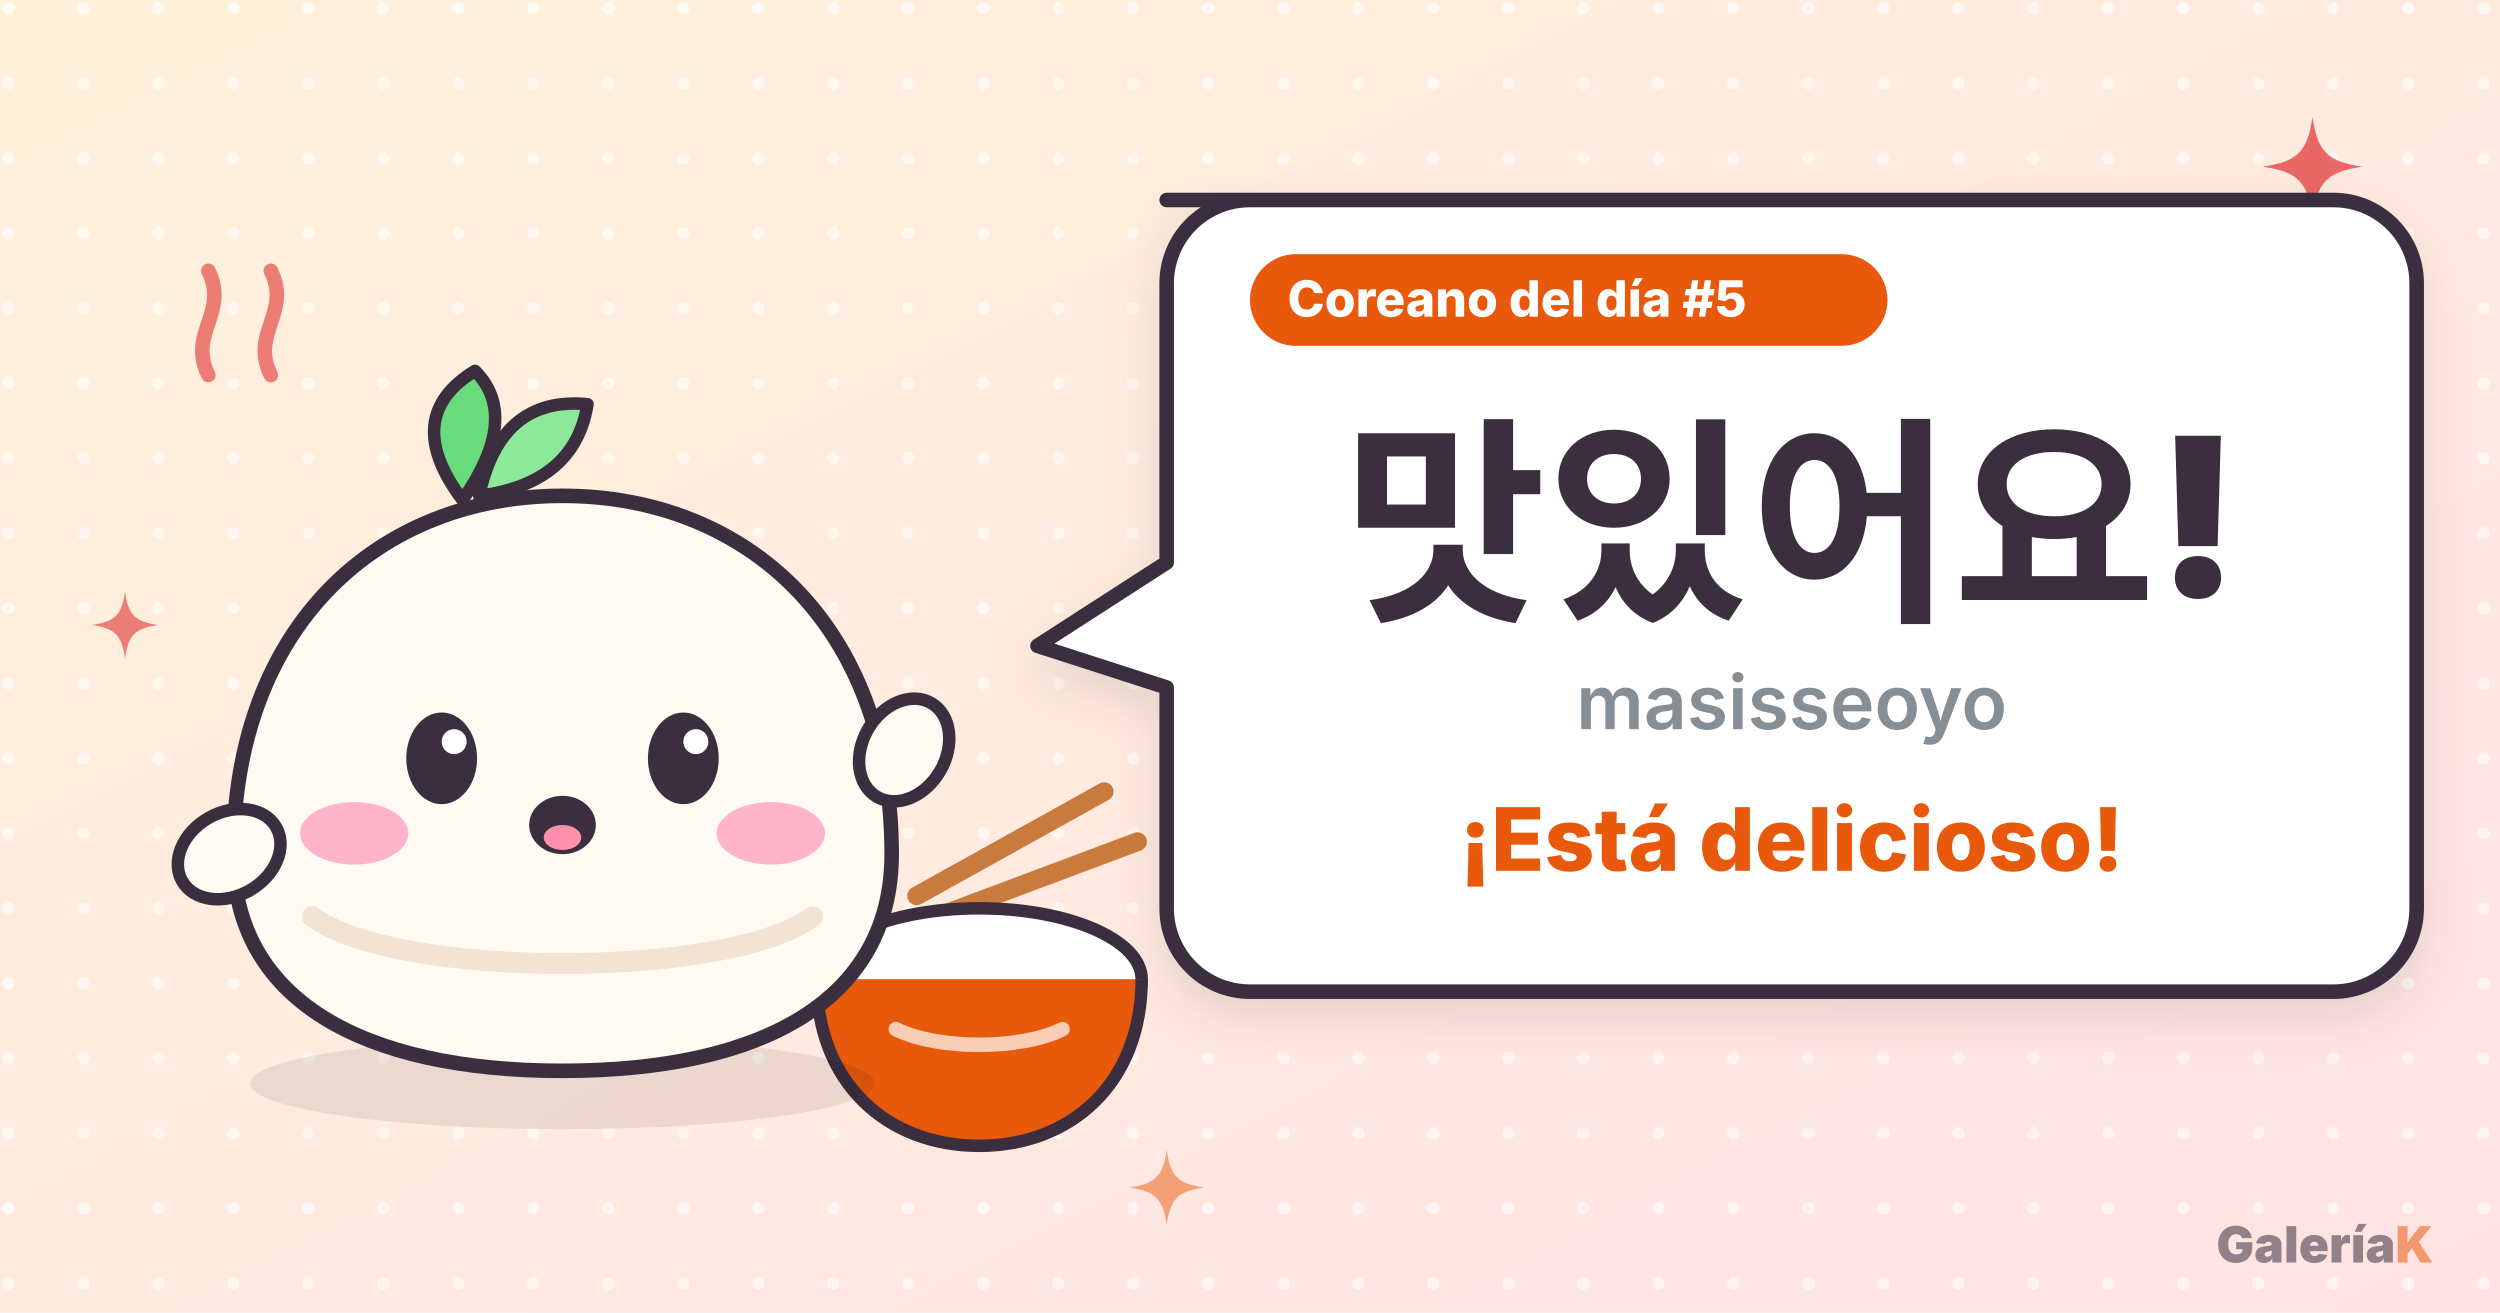
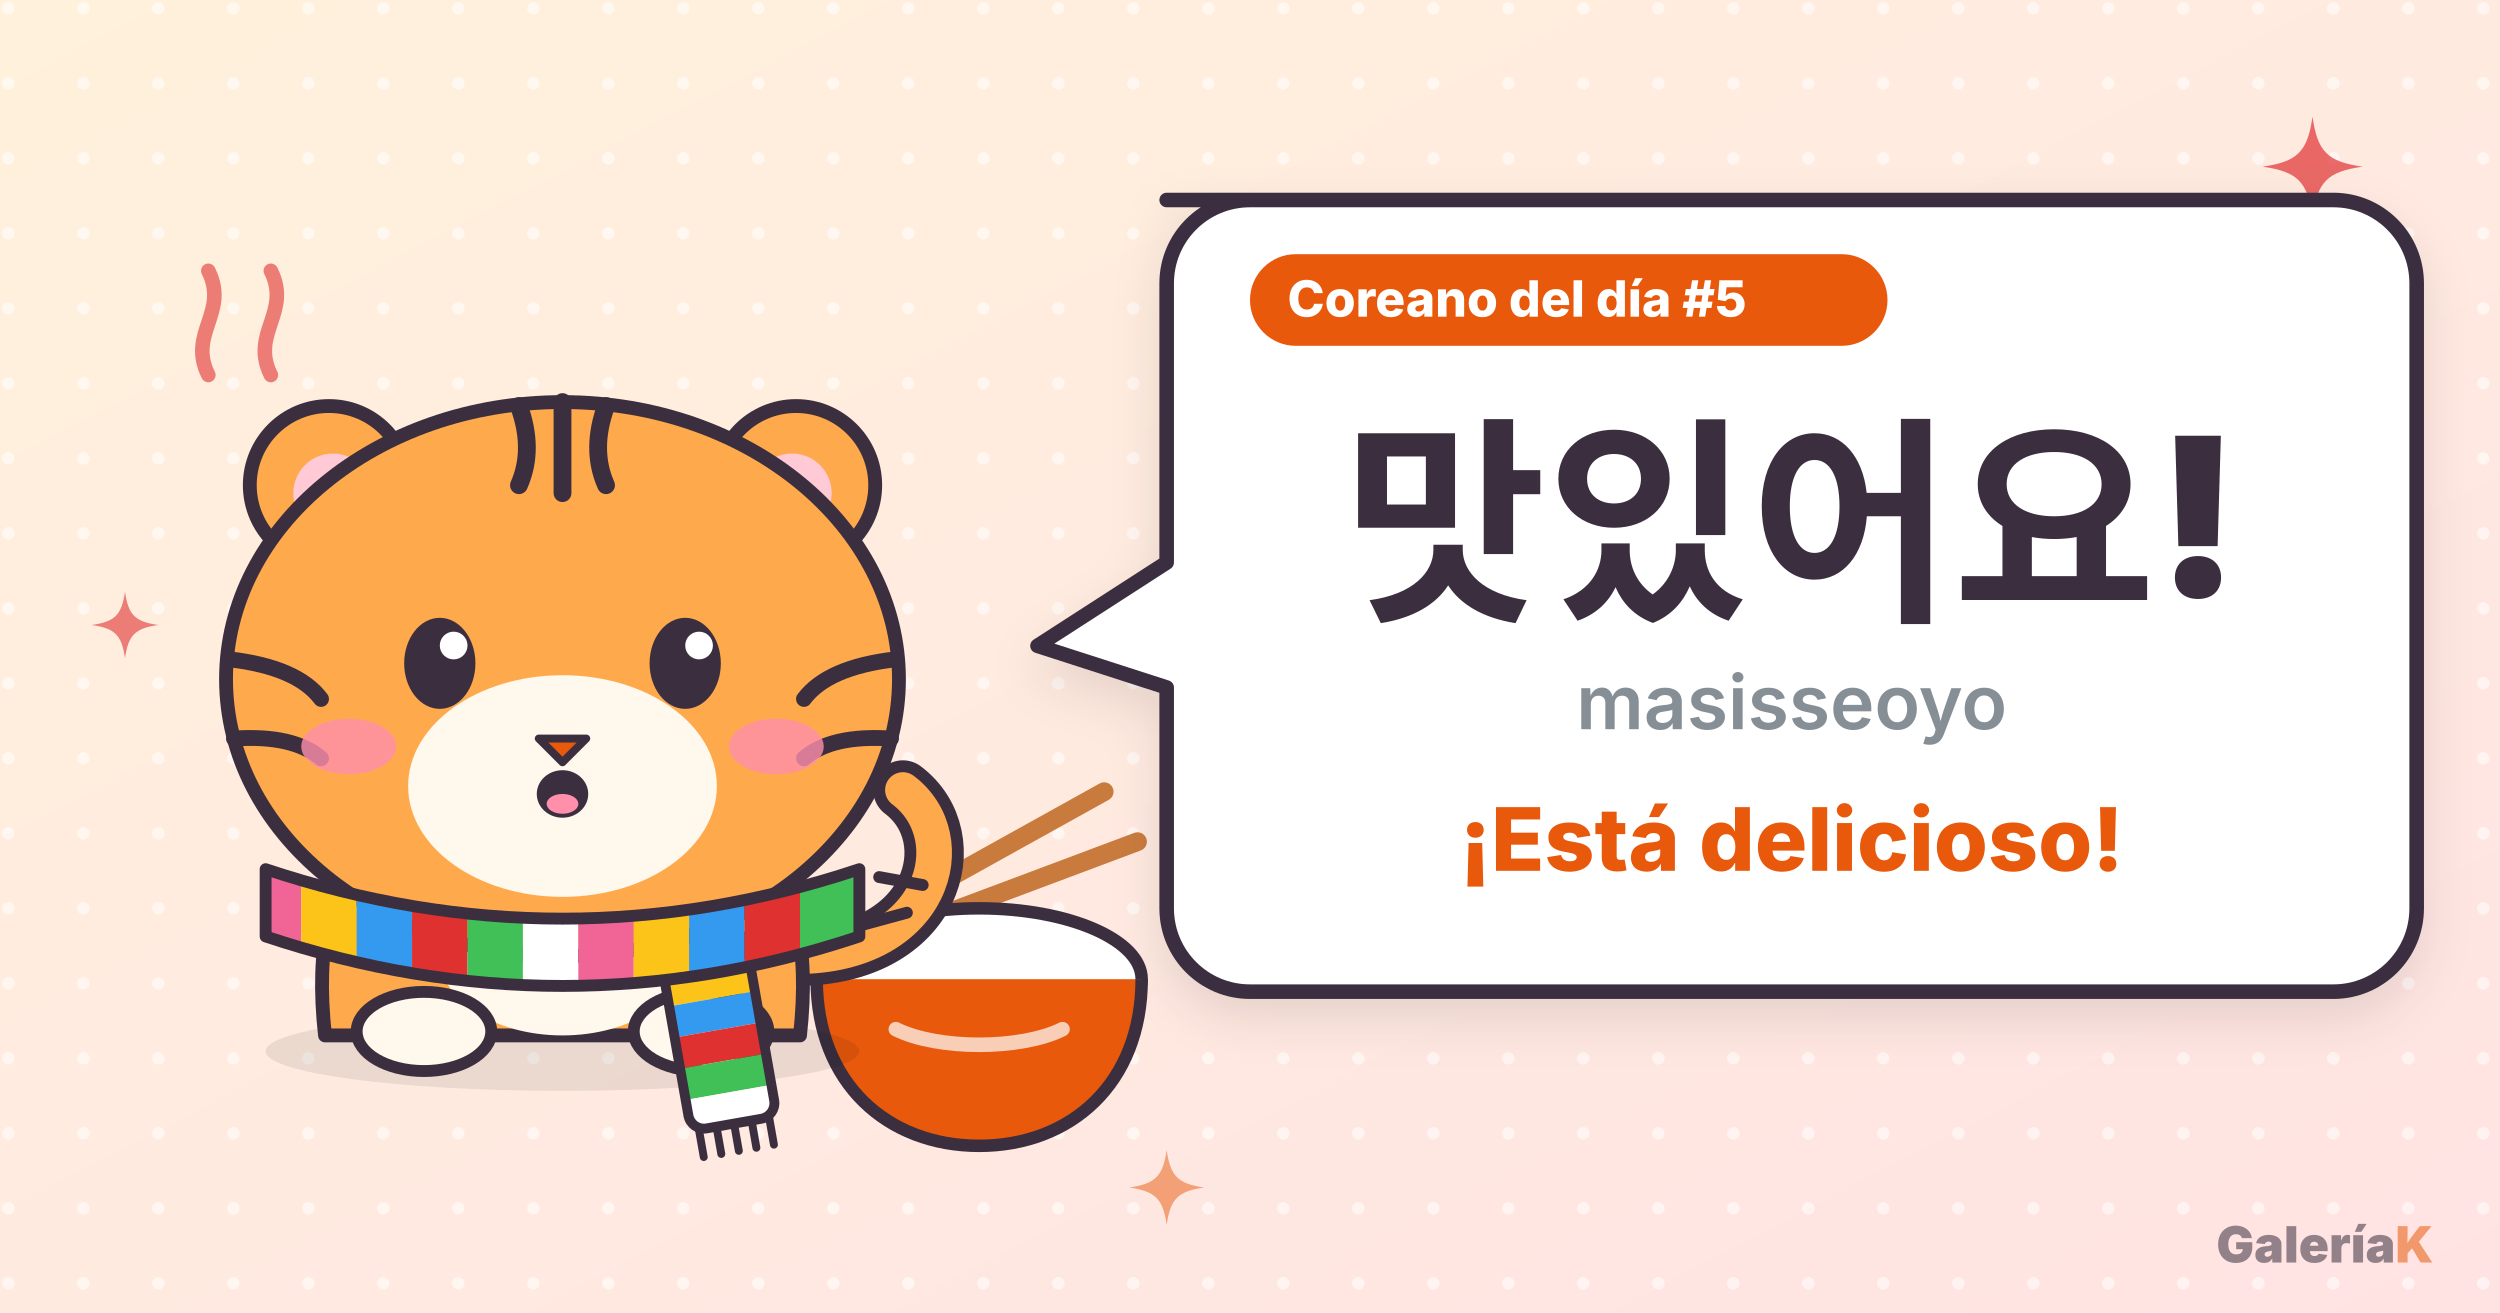
<svg xmlns="http://www.w3.org/2000/svg" viewBox="0 0 1200 630" width="1200" height="630" role="img" aria-label="Coreano del día #5: 맛있어요! (masisseoyo) — ¡Está delicioso!">
  <defs>
    <linearGradient id="bg" x1="0" y1="0" x2="1" y2="1">
      <stop offset="0" stop-color="#fff1dc" />
      <stop offset="1" stop-color="#ffe3e3" />
    </linearGradient>
    <filter id="sh" x="-20%" y="-20%" width="140%" height="140%">
      <feDropShadow dx="0" dy="10" stdDeviation="12" flood-color="#000" flood-opacity=".10" />
    </filter>
    <pattern id="dots" width="36" height="36" patternUnits="userSpaceOnUse">
      <circle cx="4" cy="4" r="3" fill="#fff" opacity=".55" />
    </pattern>
  </defs>
  <rect width="1200" height="630" fill="url(#bg)" />
  <rect width="1200" height="630" fill="url(#dots)" />
  <path transform="translate(1110 80) scale(1.2)" d="M0-20C2-6 6-2 20 0 6 2 2 6 0 20-2 6-6 2-20 0-6-2-2-6 0-20z" fill="#e03131" opacity="0.7" />
  <path transform="translate(560 570) scale(0.9)" d="M0-20C2-6 6-2 20 0 6 2 2 6 0 20-2 6-6 2-20 0-6-2-2-6 0-20z" fill="#e8590c" opacity="0.5" />
  <path transform="translate(60 300) scale(0.8)" d="M0-20C2-6 6-2 20 0 6 2 2 6 0 20-2 6-6 2-20 0-6-2-2-6 0-20z" fill="#e03131" opacity="0.6" />
  <g transform="translate(470 500)">
    <path d="M-30-70l90-50M-20-60l96-36" stroke="#c97b3d" stroke-width="9" stroke-linecap="round" />
    <ellipse cx="0" cy="-30" rx="78" ry="34" fill="#fff" stroke="#3b2f3f" stroke-width="6" />
    <path d="M-78-30c0 50 34 80 78 80s78-30 78-80" fill="#e8590c" stroke="#3b2f3f" stroke-width="6" />
    <path d="M-40-6c20 10 60 10 80 0" stroke="#fff" stroke-width="7" fill="none" opacity=".7" stroke-linecap="round" />
  </g>
  <path d="M100 180c-10-20 10-30 0-50M130 180c-10-20 10-30 0-50" stroke="#e03131" stroke-width="7" fill="none" stroke-linecap="round" opacity=".6" />
-   <g transform="translate(270 370) scale(1.0)">
-     <ellipse cx="0" cy="150" rx="150" ry="22" fill="#000" opacity=".08" />
-     <path d="M-48-130q-30-40 6-62q22 22-6 62z" fill="#69db7c" stroke="#3b2f3f" stroke-width="6" stroke-linejoin="round" />
-     <path d="M-40-132q10-48 52-44q-6 38-52 44z" fill="#8ce99a" stroke="#3b2f3f" stroke-width="6" stroke-linejoin="round" />
-     <path d="M-158 40c0-110 70-172 158-172s158 62 158 172c0 70-62 104-158 104s-158-34-158-104z" fill="#fffaf2" stroke="#3b2f3f" stroke-width="7" />
-     <path d="M-120 70c40 30 200 30 240 0" fill="none" stroke="#f3e3d3" stroke-width="10" stroke-linecap="round" />
-     <ellipse cx="-58" cy="-6" rx="17" ry="22" fill="#3b2f3f" />
-     <ellipse cx="58" cy="-6" rx="17" ry="22" fill="#3b2f3f" />
-     <circle cx="-52" cy="-14" r="6" fill="#fff" />
-     <circle cx="64" cy="-14" r="6" fill="#fff" />
-     <ellipse cx="-100" cy="30" rx="26" ry="15" fill="#ffa8c5" opacity=".85" />
-     <ellipse cx="100" cy="30" rx="26" ry="15" fill="#ffa8c5" opacity=".85" />
-     <g transform="translate(0 0)">
-       <ellipse cx="0" cy="26" rx="16" ry="14" fill="#3b2f3f" />
-       <ellipse cx="0" cy="32" rx="9" ry="6" fill="#ff8fab" />
+   <g transform="translate(270 345) scale(0.95)">
+     <ellipse cx="0" cy="168" rx="150" ry="20" fill="#000" opacity=".08" />
+     <path d="M118 120c70 0 86-60 54-84" fill="none" stroke="#3b2f3f" stroke-width="30" stroke-linecap="round" />
+     <path d="M118 120c70 0 86-60 54-84" fill="none" stroke="#ffa94d" stroke-width="18" stroke-linecap="round" />
+     <path d="M160 80l22 4M152 104l22-6" stroke="#3b2f3f" stroke-width="6" stroke-linecap="round" />
+     <path d="M-120 160c-10-90 30-130 120-130s130 40 120 130z" fill="#ffa94d" stroke="#3b2f3f" stroke-width="7" stroke-linejoin="round" />
+     <ellipse cx="0" cy="120" rx="62" ry="40" fill="#fff8ec" />
+     <ellipse cx="-70" cy="158" rx="34" ry="20" fill="#fff8ec" stroke="#3b2f3f" stroke-width="6" />
+     <ellipse cx="70" cy="158" rx="34" ry="20" fill="#fff8ec" stroke="#3b2f3f" stroke-width="6" />
+     <circle cx="-118" cy="-118" r="40" fill="#ffa94d" stroke="#3b2f3f" stroke-width="7" />
+     <circle cx="118" cy="-118" r="40" fill="#ffa94d" stroke="#3b2f3f" stroke-width="7" />
+     <circle cx="-116" cy="-114" r="20" fill="#ffc9d6" />
+     <circle cx="116" cy="-114" r="20" fill="#ffc9d6" />
+     <ellipse cx="0" cy="-20" rx="170" ry="140" fill="#ffa94d" stroke="#3b2f3f" stroke-width="7" />
+     <path d="M-22-158q8 22 0 40M0-160v46M22-158q-8 22 0 40" fill="none" stroke="#3b2f3f" stroke-width="9" stroke-linecap="round" />
+     <path d="M-168-30q34 4 46 20M-166 10q30-2 44 10M168-30q-34 4-46 20M166 10q-30-2-44 10" fill="none" stroke="#3b2f3f" stroke-width="8" stroke-linecap="round" />
+     <ellipse cx="0" cy="34" rx="78" ry="56" fill="#fff8ec" />
+     <ellipse cx="-62" cy="-28" rx="18" ry="23" fill="#3b2f3f" />
+     <ellipse cx="62" cy="-28" rx="18" ry="23" fill="#3b2f3f" />
+     <circle cx="-55" cy="-37" r="7" fill="#fff" />
+     <circle cx="69" cy="-37" r="7" fill="#fff" />
+     <ellipse cx="-108" cy="14" rx="24" ry="14" fill="#ff8fab" opacity=".8" />
+     <ellipse cx="108" cy="14" rx="24" ry="14" fill="#ff8fab" opacity=".8" />
+     <path d="M-12 10h24l-12 12z" fill="#e8590c" stroke="#3b2f3f" stroke-width="4" stroke-linejoin="round" />
+     <g>
+       <ellipse cx="0" cy="38" rx="13" ry="12" fill="#3b2f3f" />
+       <ellipse cx="0" cy="43" rx="8" ry="5" fill="#ff8fab" />
    </g>
-     <ellipse cx="-160" cy="40" rx="26" ry="20" fill="#fffaf2" stroke="#3b2f3f" stroke-width="6" transform="rotate(-30 -160 40)" />
-     <ellipse cx="164" cy="-10" rx="26" ry="20" fill="#fffaf2" stroke="#3b2f3f" stroke-width="6" transform="rotate(-60 164 -10)" />
+     <g transform="translate(0 92)">
+       <g transform="translate(70 18) rotate(-10)">
+         <clipPath id="se">
+           <rect x="-22" y="0" width="44" height="96" rx="8" />
+         </clipPath>
+         <g clip-path="url(#se)">
+           <rect x="-22" y="0" width="44" height="16" fill="#f06595" />
+           <rect x="-22" y="16" width="44" height="16" fill="#fcc419" />
+           <rect x="-22" y="32" width="44" height="16" fill="#339af0" />
+           <rect x="-22" y="48" width="44" height="16" fill="#e03131" />
+           <rect x="-22" y="64" width="44" height="16" fill="#40c057" />
+           <rect x="-22" y="80" width="44" height="16" fill="#fff" />
+         </g>
+         <rect x="-22" y="0" width="44" height="96" rx="8" fill="none" stroke="#3b2f3f" stroke-width="5" />
+         <path d="M-18 96v14" stroke="#3b2f3f" stroke-width="4" stroke-linecap="round" />
+         <path d="M-9 96v14" stroke="#3b2f3f" stroke-width="4" stroke-linecap="round" />
+         <path d="M0 96v14" stroke="#3b2f3f" stroke-width="4" stroke-linecap="round" />
+         <path d="M9 96v14" stroke="#3b2f3f" stroke-width="4" stroke-linecap="round" />
+         <path d="M18 96v14" stroke="#3b2f3f" stroke-width="4" stroke-linecap="round" />
+       </g>
+       <clipPath id="sc">
+         <path d="M-150-16Q0 34 150-16L150 18Q0 68-150 18Z" />
+       </clipPath>
+       <g clip-path="url(#sc)">
+         <rect x="-160" y="-40" width="28" height="140" fill="#f06595" />
+         <rect x="-132" y="-40" width="28" height="140" fill="#fcc419" />
+         <rect x="-104" y="-40" width="28" height="140" fill="#339af0" />
+         <rect x="-76" y="-40" width="28" height="140" fill="#e03131" />
+         <rect x="-48" y="-40" width="28" height="140" fill="#40c057" />
+         <rect x="-20" y="-40" width="28" height="140" fill="#fff" />
+         <rect x="8" y="-40" width="28" height="140" fill="#f06595" />
+         <rect x="36" y="-40" width="28" height="140" fill="#fcc419" />
+         <rect x="64" y="-40" width="28" height="140" fill="#339af0" />
+         <rect x="92" y="-40" width="28" height="140" fill="#e03131" />
+         <rect x="120" y="-40" width="28" height="140" fill="#40c057" />
+         <rect x="148" y="-40" width="28" height="140" fill="#fff" />
+       </g>
+       <path d="M-150-16Q0 34 150-16L150 18Q0 68-150 18Z" fill="none" stroke="#3b2f3f" stroke-width="6" stroke-linejoin="round" />
+     </g>
  </g>
  <g filter="url(#sh)">
    <path d="M560 96h560a40 40 0 0 1 40 40v300a40 40 0 0 1-40 40H600a40 40 0 0 1-40-40V330l-62-20 62-40V136a40 40 0 0 1 40-40z" fill="#fff" stroke="#3b2f3f" stroke-width="7" stroke-linejoin="round" />
  </g>
  <rect x="600" y="122" width="306" height="44" rx="22" fill="#e8590c" />
  <text x="618" y="152" font-family="'Noto Sans KR','Apple SD Gothic Neo','Malgun Gothic',Inter,Arial,sans-serif" font-size="24" font-weight="800" fill="#fff">Coreano del día #5</text>
  <text x="860" y="290" text-anchor="middle" font-family="'Noto Sans KR','Apple SD Gothic Neo','Malgun Gothic',Inter,Arial,sans-serif" font-size="106" font-weight="900" fill="#3b2f3f">맛있어요!</text>
  <text x="860" y="350" text-anchor="middle" font-family="'Noto Sans KR','Apple SD Gothic Neo','Malgun Gothic',Inter,Arial,sans-serif" font-size="36" font-weight="600" fill="#868e96">masisseoyo</text>
  <text x="860" y="418" text-anchor="middle" font-family="'Noto Sans KR','Apple SD Gothic Neo','Malgun Gothic',Inter,Arial,sans-serif" font-size="42" font-weight="800" fill="#e8590c">¡Está delicioso!</text>
  <text x="1168" y="606" text-anchor="end" font-family="'Noto Sans KR','Apple SD Gothic Neo','Malgun Gothic',Inter,Arial,sans-serif" font-size="24" font-weight="900" fill="#3b2f3f" opacity=".55">Galería<tspan fill="#e8590c">K</tspan>
  </text>
</svg>
